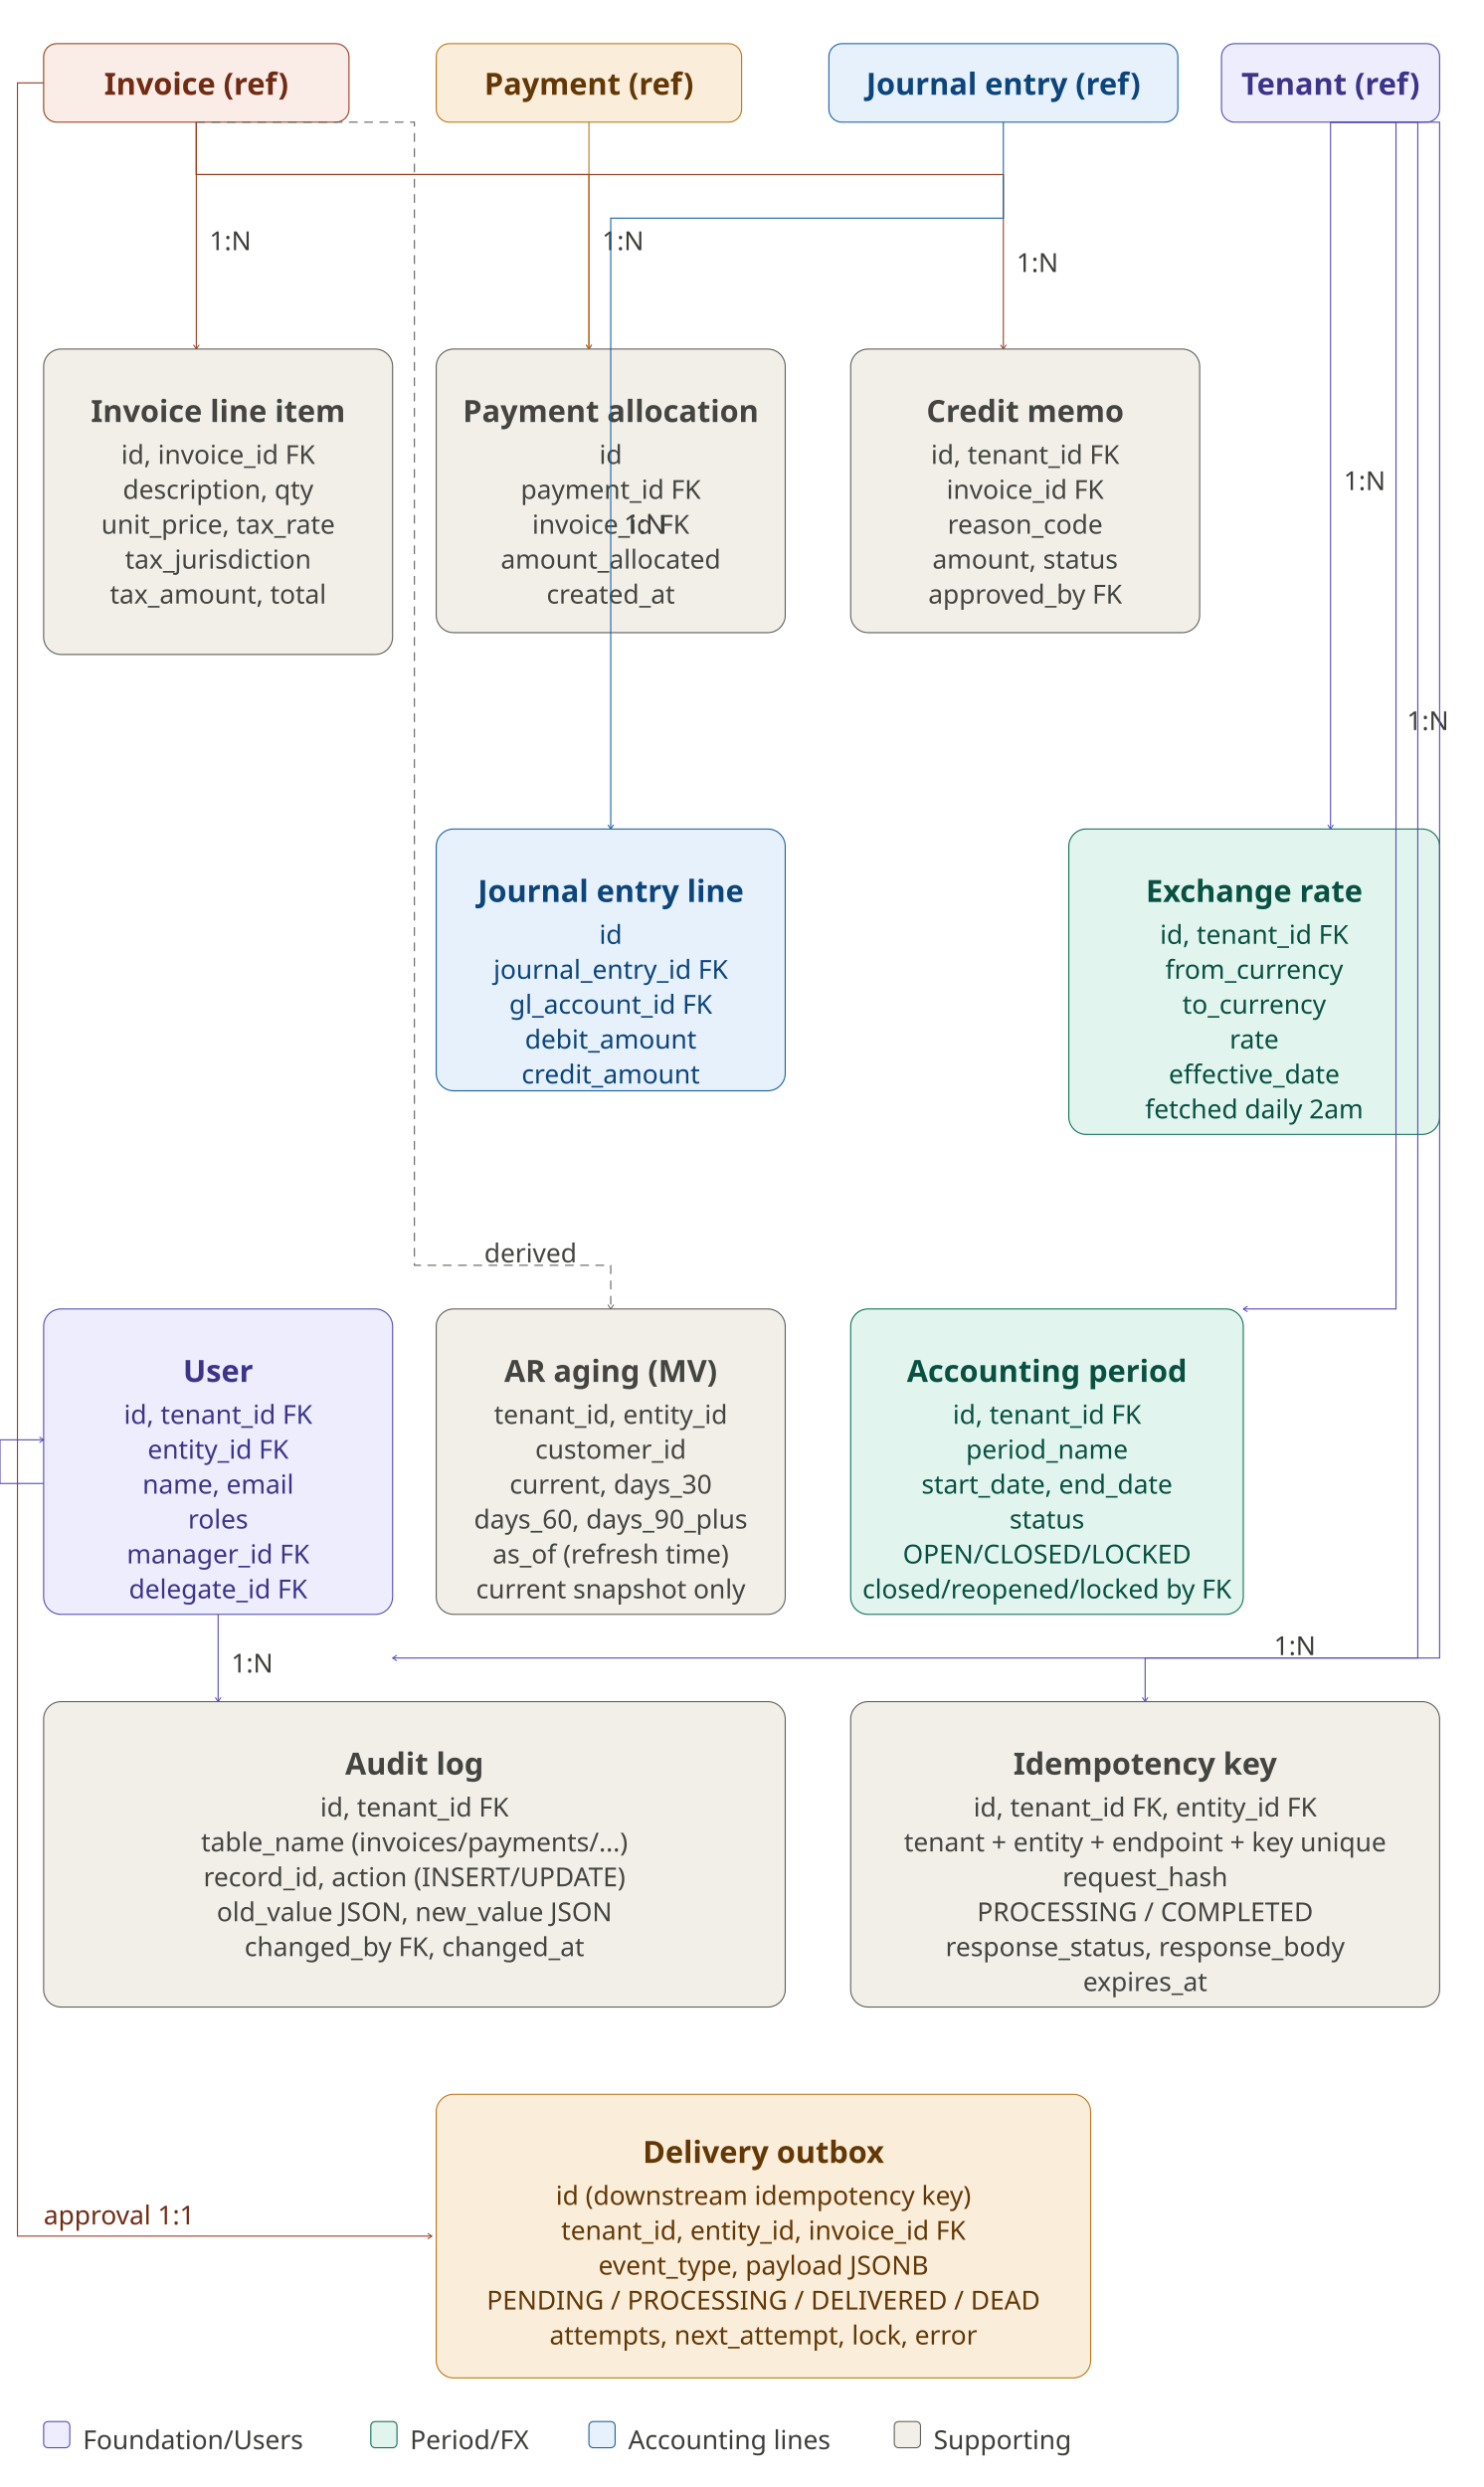
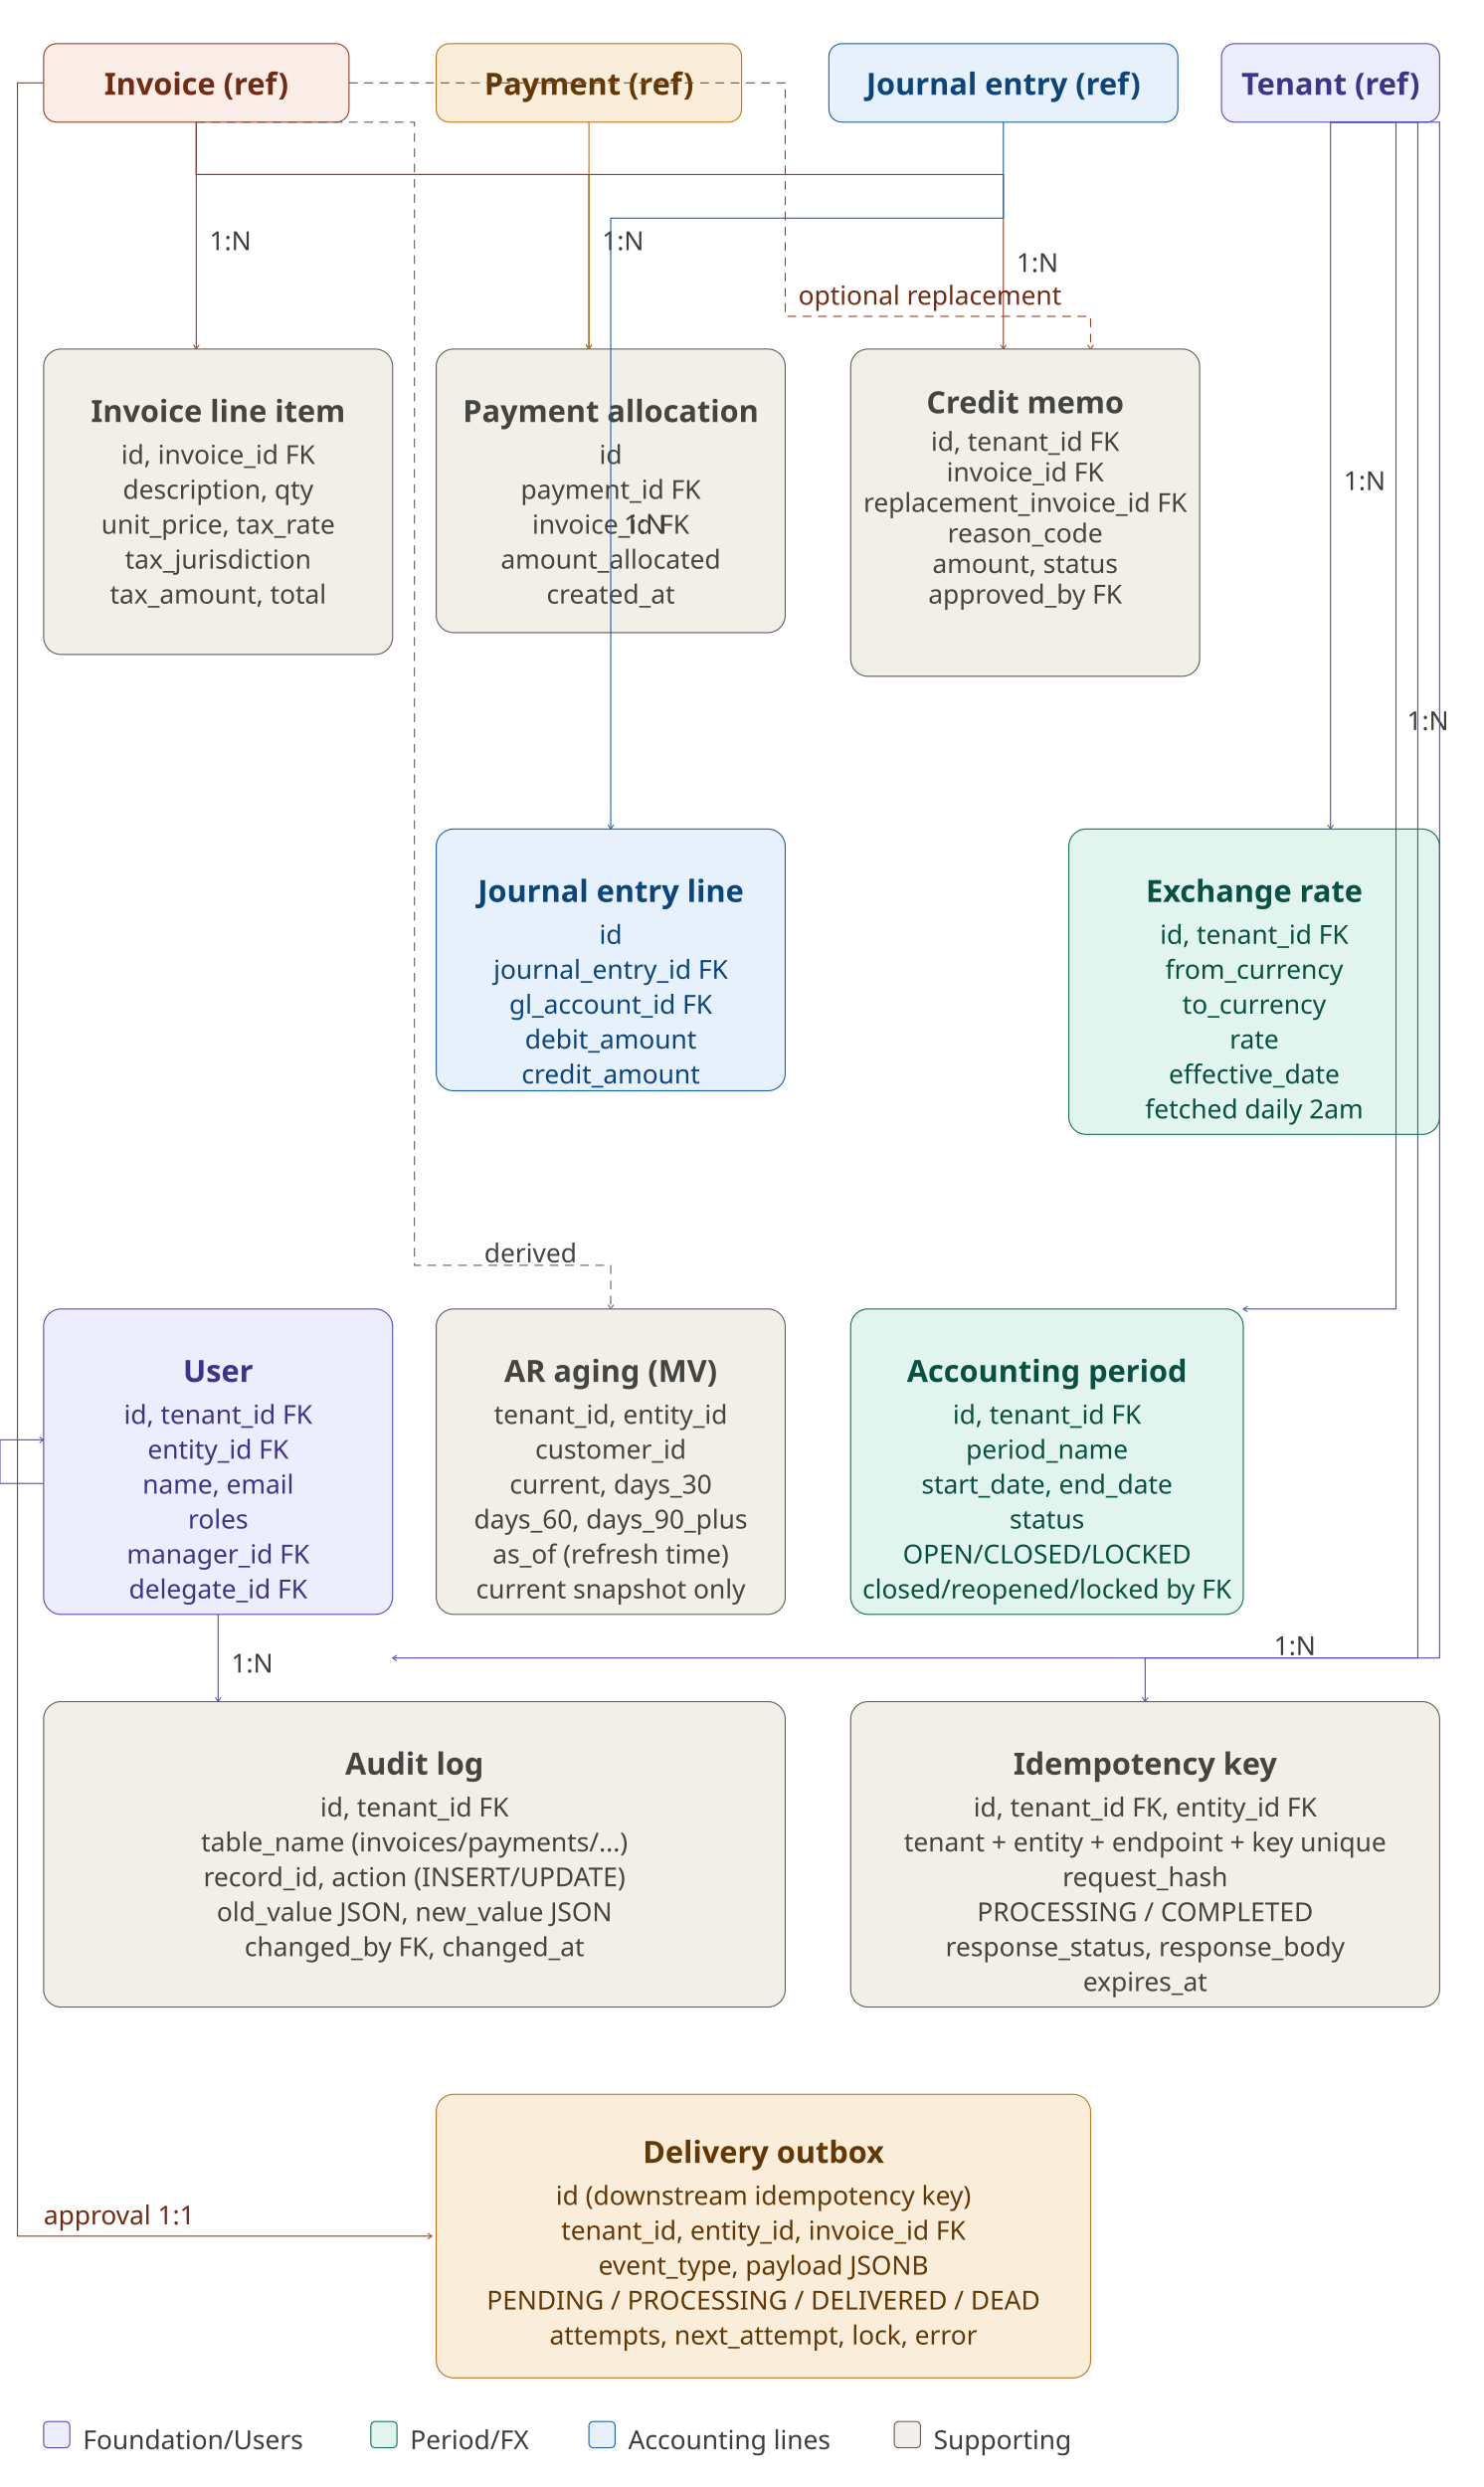
<svg xmlns="http://www.w3.org/2000/svg" width="100%" viewBox="0 0 680 1140" role="img">
  <defs>
    <marker id="arrow" viewBox="0 0 10 10" refX="8" refY="5" markerWidth="6" markerHeight="6" orient="auto-start-reverse">
      <path d="M2 1L8 5L2 9" fill="none" stroke="context-stroke" stroke-width="1.5" stroke-linecap="round" stroke-linejoin="round" />
    </marker>
    <style>
text { font-family: sans-serif; fill: #3d3d3a; }
.th { font-size: 14px; font-weight: 600; }
.ts { font-size: 12px; }
.purple-fill { fill: #EEEDFE; stroke: #534AB7; }
.teal-fill   { fill: #E1F5EE; stroke: #0F6E56; }
.coral-fill  { fill: #FAECE7; stroke: #993C1D; }
.amber-fill  { fill: #FAEEDA; stroke: #BA7517; }
.blue-fill   { fill: #E6F1FB; stroke: #185FA5; }
.gray-fill   { fill: #F1EFE8; stroke: #5F5E5A; }
.purple-text { fill: #3C3489; }
.teal-text   { fill: #085041; }
.coral-text  { fill: #712B13; }
.amber-text  { fill: #633806; }
.blue-text   { fill: #0C447C; }
.gray-text   { fill: #444441; }
</style>
  </defs>
  <rect x="20" y="20" width="140" height="36" rx="6" stroke-width="0.5" class="coral-fill" />
  <text class="th coral-text" x="90" y="38" text-anchor="middle" dominant-baseline="central">Invoice (ref)</text>
  <rect x="200" y="20" width="140" height="36" rx="6" stroke-width="0.5" class="amber-fill" />
  <text class="th amber-text" x="270" y="38" text-anchor="middle" dominant-baseline="central">Payment (ref)</text>
  <rect x="380" y="20" width="160" height="36" rx="6" stroke-width="0.5" class="blue-fill" />
  <text class="th blue-text" x="460" y="38" text-anchor="middle" dominant-baseline="central">Journal entry (ref)</text>
  <rect x="560" y="20" width="100" height="36" rx="6" stroke-width="0.5" class="purple-fill" />
  <text class="th purple-text" x="610" y="38" text-anchor="middle" dominant-baseline="central">Tenant (ref)</text>
  <path d="M90 56 L90 160" stroke="#993C1D" stroke-width="0.5" fill="none" marker-end="url(#arrow)" />
  <text class="ts" x="96" y="110" dominant-baseline="central">1:N</text>
  <rect x="20" y="160" width="160" height="140" rx="8" stroke-width="0.5" class="gray-fill" />
  <text class="th gray-text" x="100" y="188" text-anchor="middle" dominant-baseline="central">Invoice line item</text>
  <text class="ts gray-text" x="100" y="208" text-anchor="middle" dominant-baseline="central">id, invoice_id FK</text>
  <text class="ts gray-text" x="100" y="224" text-anchor="middle" dominant-baseline="central">description, qty</text>
  <text class="ts gray-text" x="100" y="240" text-anchor="middle" dominant-baseline="central">unit_price, tax_rate</text>
  <text class="ts gray-text" x="100" y="256" text-anchor="middle" dominant-baseline="central">tax_jurisdiction</text>
  <text class="ts gray-text" x="100" y="272" text-anchor="middle" dominant-baseline="central">tax_amount, total</text>
  <path d="M90 56 L90 80 L270 80 L270 160" stroke="#993C1D" stroke-width="0.5" fill="none" marker-end="url(#arrow)" />
  <text class="ts" x="276" y="110" dominant-baseline="central">1:N</text>
  <path d="M270 56 L270 160" stroke="#BA7517" stroke-width="0.5" fill="none" marker-end="url(#arrow)" />
  <rect x="200" y="160" width="160" height="130" rx="8" stroke-width="0.5" class="gray-fill" />
  <text class="th gray-text" x="280" y="188" text-anchor="middle" dominant-baseline="central">Payment allocation</text>
  <text class="ts gray-text" x="280" y="208" text-anchor="middle" dominant-baseline="central">id</text>
  <text class="ts gray-text" x="280" y="224" text-anchor="middle" dominant-baseline="central">payment_id FK</text>
  <text class="ts gray-text" x="280" y="240" text-anchor="middle" dominant-baseline="central">invoice_id FK</text>
  <text class="ts gray-text" x="280" y="256" text-anchor="middle" dominant-baseline="central">amount_allocated</text>
  <text class="ts gray-text" x="280" y="272" text-anchor="middle" dominant-baseline="central">created_at</text>
  <path d="M90 56 L90 80 L460 80 L460 160" stroke="#993C1D" stroke-width="0.5" fill="none" marker-end="url(#arrow)" />
  <text class="ts" x="466" y="120" dominant-baseline="central">1:N</text>
-   <rect x="390" y="160" width="160" height="130" rx="8" stroke-width="0.5" class="gray-fill" />
-   <text class="th gray-text" x="470" y="188" text-anchor="middle" dominant-baseline="central">Credit memo</text>
-   <text class="ts gray-text" x="470" y="208" text-anchor="middle" dominant-baseline="central">id, tenant_id FK</text>
-   <text class="ts gray-text" x="470" y="224" text-anchor="middle" dominant-baseline="central">invoice_id FK</text>
-   <text class="ts gray-text" x="470" y="240" text-anchor="middle" dominant-baseline="central">reason_code</text>
-   <text class="ts gray-text" x="470" y="256" text-anchor="middle" dominant-baseline="central">amount, status</text>
+   <path d="M160 38 L360 38 L360 145 L500 145 L500 160" stroke="#993C1D" stroke-width="0.5" stroke-dasharray="4 3" fill="none" marker-end="url(#arrow)" />
+   <text class="ts coral-text" x="366" y="135" dominant-baseline="central">optional replacement</text>
+   <rect x="390" y="160" width="160" height="150" rx="8" stroke-width="0.5" class="gray-fill" />
+   <text class="th gray-text" x="470" y="184" text-anchor="middle" dominant-baseline="central">Credit memo</text>
+   <text class="ts gray-text" x="470" y="202" text-anchor="middle" dominant-baseline="central">id, tenant_id FK</text>
+   <text class="ts gray-text" x="470" y="216" text-anchor="middle" dominant-baseline="central">invoice_id FK</text>
+   <text class="ts gray-text" x="470" y="230" text-anchor="middle" dominant-baseline="central">replacement_invoice_id FK</text>
+   <text class="ts gray-text" x="470" y="244" text-anchor="middle" dominant-baseline="central">reason_code</text>
+   <text class="ts gray-text" x="470" y="258" text-anchor="middle" dominant-baseline="central">amount, status</text>
  <text class="ts gray-text" x="470" y="272" text-anchor="middle" dominant-baseline="central">approved_by FK</text>
  <path d="M460 56 L460 100 L280 100 L280 380" stroke="#185FA5" stroke-width="0.5" fill="none" marker-end="url(#arrow)" />
  <text class="ts" x="286" y="240" dominant-baseline="central">1:N</text>
  <rect x="200" y="380" width="160" height="120" rx="8" stroke-width="0.5" class="blue-fill" />
  <text class="th blue-text" x="280" y="408" text-anchor="middle" dominant-baseline="central">Journal entry line</text>
  <text class="ts blue-text" x="280" y="428" text-anchor="middle" dominant-baseline="central">id</text>
  <text class="ts blue-text" x="280" y="444" text-anchor="middle" dominant-baseline="central">journal_entry_id FK</text>
  <text class="ts blue-text" x="280" y="460" text-anchor="middle" dominant-baseline="central">gl_account_id FK</text>
  <text class="ts blue-text" x="280" y="476" text-anchor="middle" dominant-baseline="central">debit_amount</text>
  <text class="ts blue-text" x="280" y="492" text-anchor="middle" dominant-baseline="central">credit_amount</text>
  <path d="M610 56 L610 380" stroke="#534AB7" stroke-width="0.5" fill="none" marker-end="url(#arrow)" />
  <text class="ts" x="616" y="220" dominant-baseline="central">1:N</text>
  <rect x="490" y="380" width="170" height="140" rx="8" stroke-width="0.5" class="teal-fill" />
  <text class="th teal-text" x="575" y="408" text-anchor="middle" dominant-baseline="central">Exchange rate</text>
  <text class="ts teal-text" x="575" y="428" text-anchor="middle" dominant-baseline="central">id, tenant_id FK</text>
  <text class="ts teal-text" x="575" y="444" text-anchor="middle" dominant-baseline="central">from_currency</text>
  <text class="ts teal-text" x="575" y="460" text-anchor="middle" dominant-baseline="central">to_currency</text>
  <text class="ts teal-text" x="575" y="476" text-anchor="middle" dominant-baseline="central">rate</text>
  <text class="ts teal-text" x="575" y="492" text-anchor="middle" dominant-baseline="central">effective_date</text>
  <text class="ts teal-text" x="575" y="508" text-anchor="middle" dominant-baseline="central">fetched daily 2am</text>
  <path d="M610 56 L640 56 L640 600 L570 600" stroke="#534AB7" stroke-width="0.5" fill="none" marker-end="url(#arrow)" />
  <text class="ts" x="645" y="330" dominant-baseline="central">1:N</text>
  <rect x="390" y="600" width="180" height="140" rx="8" stroke-width="0.5" class="teal-fill" />
  <text class="th teal-text" x="480" y="628" text-anchor="middle" dominant-baseline="central">Accounting period</text>
  <text class="ts teal-text" x="480" y="648" text-anchor="middle" dominant-baseline="central">id, tenant_id FK</text>
  <text class="ts teal-text" x="480" y="664" text-anchor="middle" dominant-baseline="central">period_name</text>
  <text class="ts teal-text" x="480" y="680" text-anchor="middle" dominant-baseline="central">start_date, end_date</text>
  <text class="ts teal-text" x="480" y="696" text-anchor="middle" dominant-baseline="central">status</text>
  <text class="ts teal-text" x="480" y="712" text-anchor="middle" dominant-baseline="central">OPEN/CLOSED/LOCKED</text>
  <text class="ts teal-text" x="480" y="728" text-anchor="middle" dominant-baseline="central">closed/reopened/locked by FK</text>
  <path d="M90 56 L190 56 L190 580 L280 580 L280 600" stroke="#5F5E5A" stroke-width="0.5" stroke-dasharray="4 3" fill="none" marker-end="url(#arrow)" />
  <text class="ts gray-text" x="222" y="574" dominant-baseline="central">derived</text>
  <rect x="200" y="600" width="160" height="140" rx="8" stroke-width="0.5" class="gray-fill" />
  <text class="th gray-text" x="280" y="628" text-anchor="middle" dominant-baseline="central">AR aging (MV)</text>
  <text class="ts gray-text" x="280" y="648" text-anchor="middle" dominant-baseline="central">tenant_id, entity_id</text>
  <text class="ts gray-text" x="280" y="664" text-anchor="middle" dominant-baseline="central">customer_id</text>
  <text class="ts gray-text" x="280" y="680" text-anchor="middle" dominant-baseline="central">current, days_30</text>
  <text class="ts gray-text" x="280" y="696" text-anchor="middle" dominant-baseline="central">days_60, days_90_plus</text>
  <text class="ts gray-text" x="280" y="712" text-anchor="middle" dominant-baseline="central">as_of (refresh time)</text>
  <text class="ts gray-text" x="280" y="728" text-anchor="middle" dominant-baseline="central">current snapshot only</text>
  <path d="M610 56 L660 56 L660 600 L660 760 L180 760" stroke="#534AB7" stroke-width="0.5" fill="none" marker-end="url(#arrow)" />
  <text class="ts" x="38" y="720" dominant-baseline="central">1:N</text>
  <rect x="20" y="600" width="160" height="140" rx="8" stroke-width="0.5" class="purple-fill" />
  <text class="th purple-text" x="100" y="628" text-anchor="middle" dominant-baseline="central">User</text>
  <text class="ts purple-text" x="100" y="648" text-anchor="middle" dominant-baseline="central">id, tenant_id FK</text>
  <text class="ts purple-text" x="100" y="664" text-anchor="middle" dominant-baseline="central">entity_id FK</text>
  <text class="ts purple-text" x="100" y="680" text-anchor="middle" dominant-baseline="central">name, email</text>
  <text class="ts purple-text" x="100" y="696" text-anchor="middle" dominant-baseline="central">roles</text>
  <text class="ts purple-text" x="100" y="712" text-anchor="middle" dominant-baseline="central">manager_id FK</text>
  <text class="ts purple-text" x="100" y="728" text-anchor="middle" dominant-baseline="central">delegate_id FK</text>
  <path d="M20 680 L0 680 L0 660 L20 660" stroke="#534AB7" stroke-width="0.5" fill="none" marker-end="url(#arrow)" />
  <path d="M100 740 L100 780" stroke="#534AB7" stroke-width="0.5" fill="none" marker-end="url(#arrow)" />
  <text class="ts" x="106" y="762" dominant-baseline="central">1:N</text>
  <rect x="20" y="780" width="340" height="140" rx="8" stroke-width="0.5" class="gray-fill" />
  <text class="th gray-text" x="190" y="808" text-anchor="middle" dominant-baseline="central">Audit log</text>
  <text class="ts gray-text" x="190" y="828" text-anchor="middle" dominant-baseline="central">id, tenant_id FK</text>
  <text class="ts gray-text" x="190" y="844" text-anchor="middle" dominant-baseline="central">table_name (invoices/payments/...)</text>
  <text class="ts gray-text" x="190" y="860" text-anchor="middle" dominant-baseline="central">record_id, action (INSERT/UPDATE)</text>
  <text class="ts gray-text" x="190" y="876" text-anchor="middle" dominant-baseline="central">old_value JSON, new_value JSON</text>
  <text class="ts gray-text" x="190" y="892" text-anchor="middle" dominant-baseline="central">changed_by FK, changed_at</text>
  <path d="M610 56 L650 56 L650 760 L525 760 L525 780" stroke="#534AB7" stroke-width="0.5" fill="none" marker-end="url(#arrow)" />
  <text class="ts" x="584" y="754" dominant-baseline="central">1:N</text>
  <rect x="390" y="780" width="270" height="140" rx="8" stroke-width="0.5" class="gray-fill" />
  <text class="th gray-text" x="525" y="808" text-anchor="middle" dominant-baseline="central">Idempotency key</text>
  <text class="ts gray-text" x="525" y="828" text-anchor="middle" dominant-baseline="central">id, tenant_id FK, entity_id FK</text>
  <text class="ts gray-text" x="525" y="844" text-anchor="middle" dominant-baseline="central">tenant + entity + endpoint + key unique</text>
  <text class="ts gray-text" x="525" y="860" text-anchor="middle" dominant-baseline="central">request_hash</text>
  <text class="ts gray-text" x="525" y="876" text-anchor="middle" dominant-baseline="central">PROCESSING / COMPLETED</text>
  <text class="ts gray-text" x="525" y="892" text-anchor="middle" dominant-baseline="central">response_status, response_body</text>
  <text class="ts gray-text" x="525" y="908" text-anchor="middle" dominant-baseline="central">expires_at</text>
  <path d="M20 38 L8 38 L8 1025 L198 1025" stroke="#993C1D" stroke-width="0.5" fill="none" marker-end="url(#arrow)" />
  <text class="ts coral-text" x="20" y="1015" dominant-baseline="central">approval 1:1</text>
  <rect x="200" y="960" width="300" height="130" rx="8" stroke-width="0.5" class="amber-fill" />
  <text class="th amber-text" x="350" y="986" text-anchor="middle" dominant-baseline="central">Delivery outbox</text>
  <text class="ts amber-text" x="350" y="1006" text-anchor="middle" dominant-baseline="central">id (downstream idempotency key)</text>
  <text class="ts amber-text" x="350" y="1022" text-anchor="middle" dominant-baseline="central">tenant_id, entity_id, invoice_id FK</text>
  <text class="ts amber-text" x="350" y="1038" text-anchor="middle" dominant-baseline="central">event_type, payload JSONB</text>
  <text class="ts amber-text" x="350" y="1054" text-anchor="middle" dominant-baseline="central">PENDING / PROCESSING / DELIVERED / DEAD</text>
  <text class="ts amber-text" x="350" y="1070" text-anchor="middle" dominant-baseline="central">attempts, next_attempt, lock, error</text>
  <rect x="20" y="1110" width="12" height="12" rx="2" fill="#EEEDFE" stroke="#534AB7" stroke-width="0.5" />
  <text class="ts" x="38" y="1118" dominant-baseline="central">Foundation/Users</text>
  <rect x="170" y="1110" width="12" height="12" rx="2" fill="#E1F5EE" stroke="#0F6E56" stroke-width="0.5" />
  <text class="ts" x="188" y="1118" dominant-baseline="central">Period/FX</text>
  <rect x="270" y="1110" width="12" height="12" rx="2" fill="#E6F1FB" stroke="#185FA5" stroke-width="0.5" />
  <text class="ts" x="288" y="1118" dominant-baseline="central">Accounting lines</text>
  <rect x="410" y="1110" width="12" height="12" rx="2" fill="#F1EFE8" stroke="#5F5E5A" stroke-width="0.5" />
  <text class="ts" x="428" y="1118" dominant-baseline="central">Supporting</text>
</svg>
